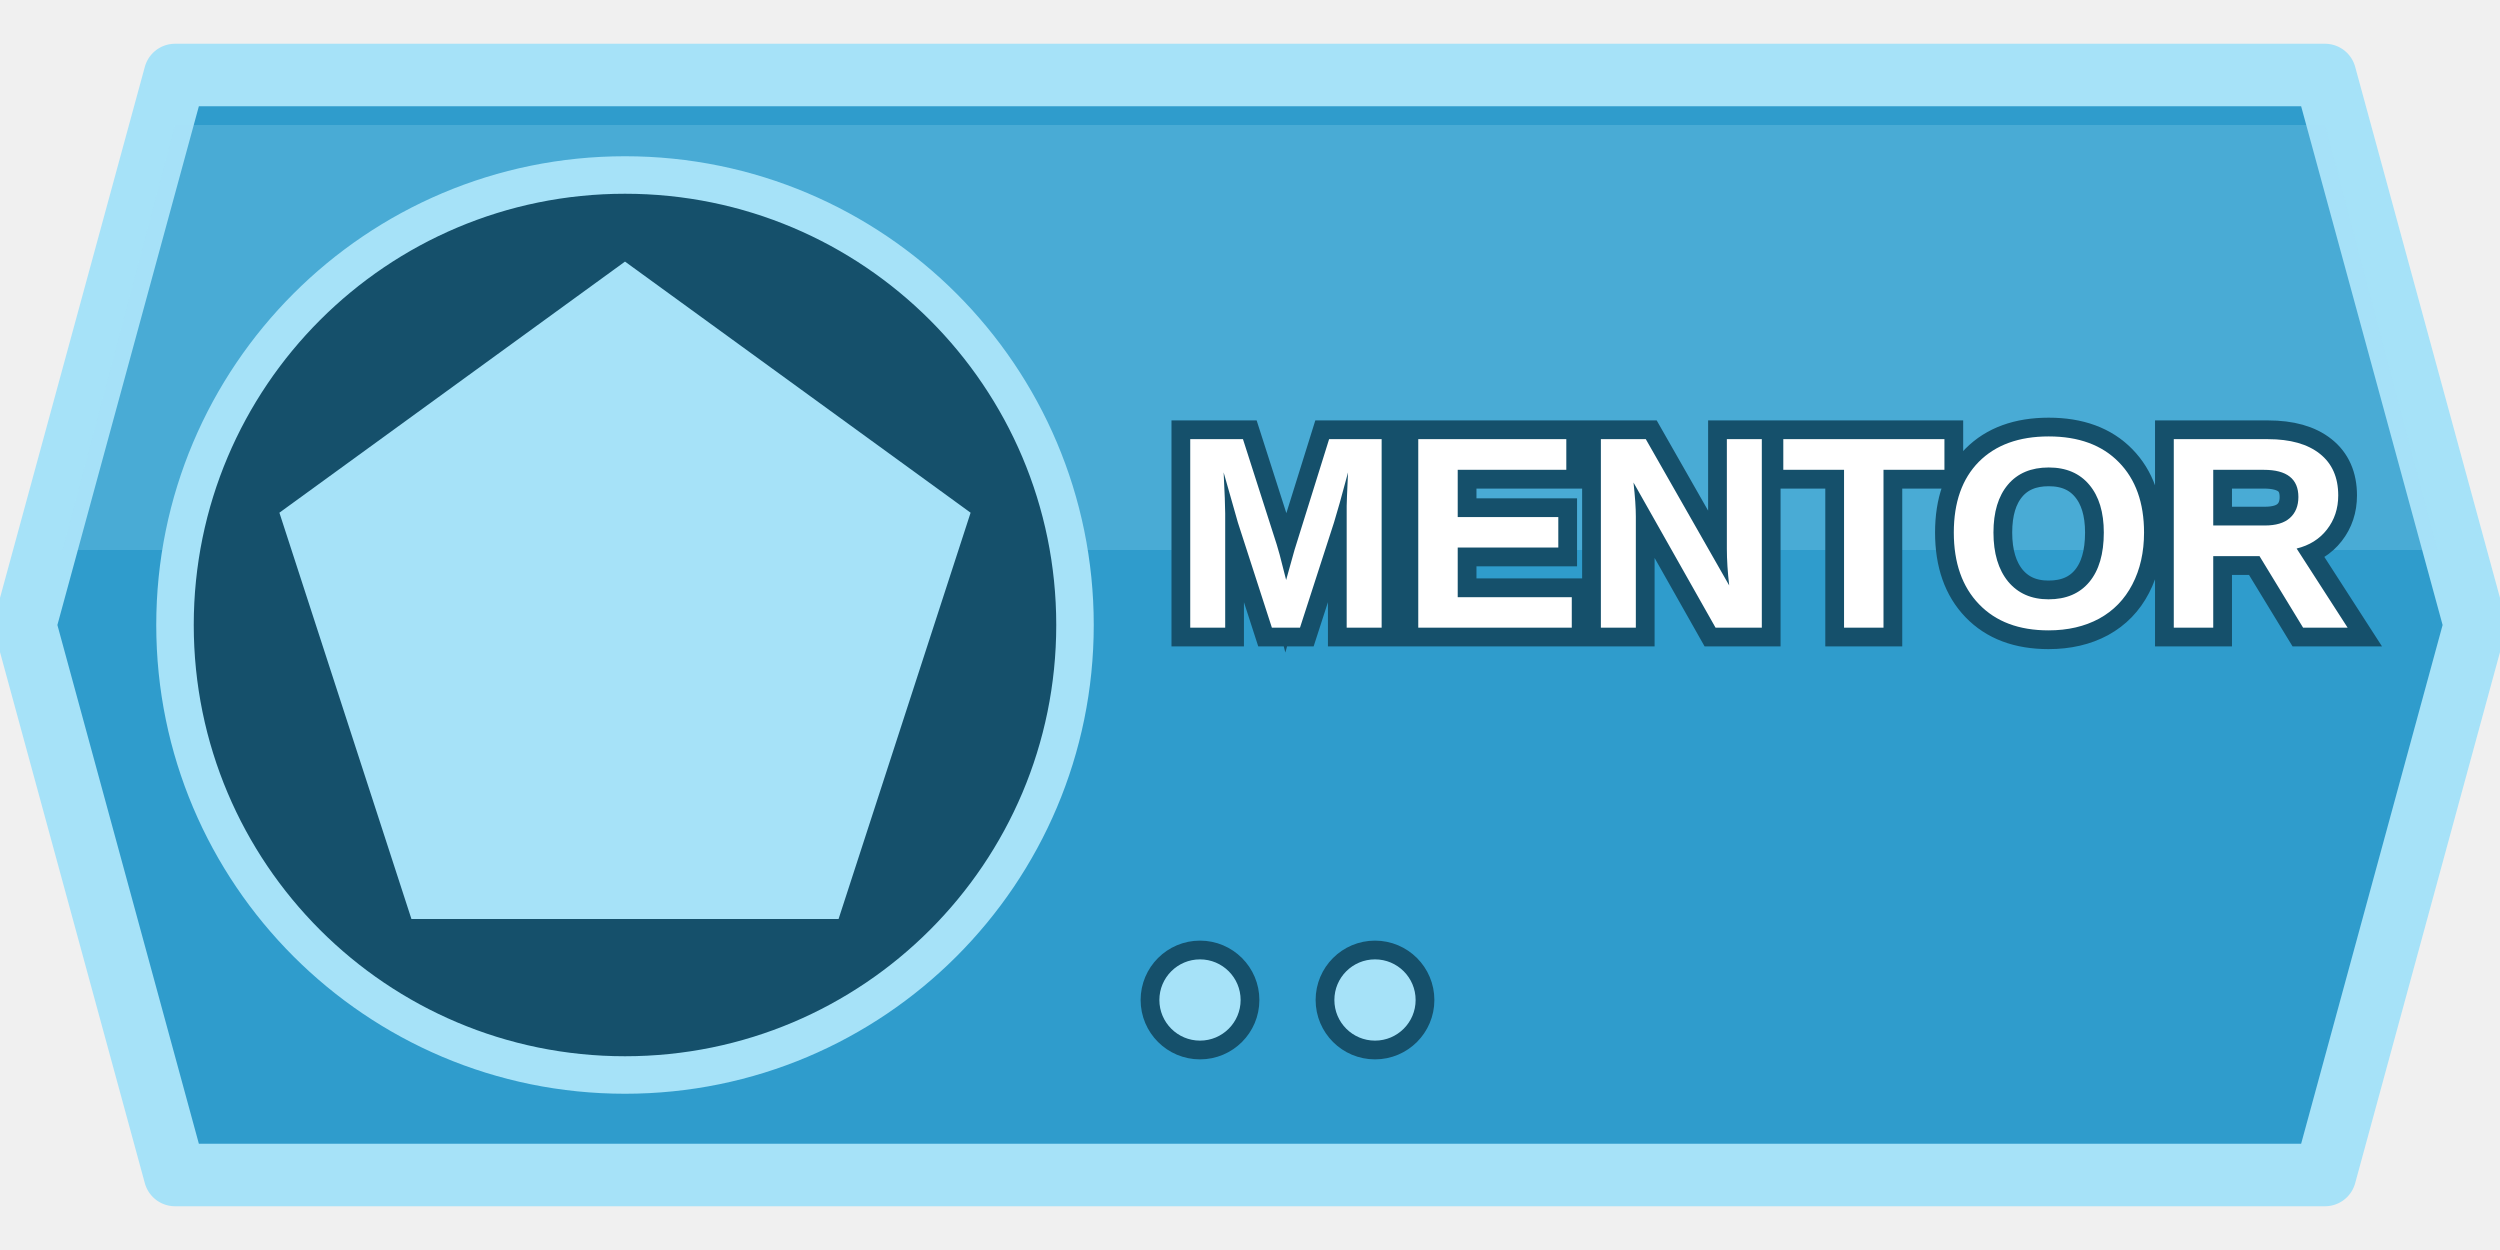
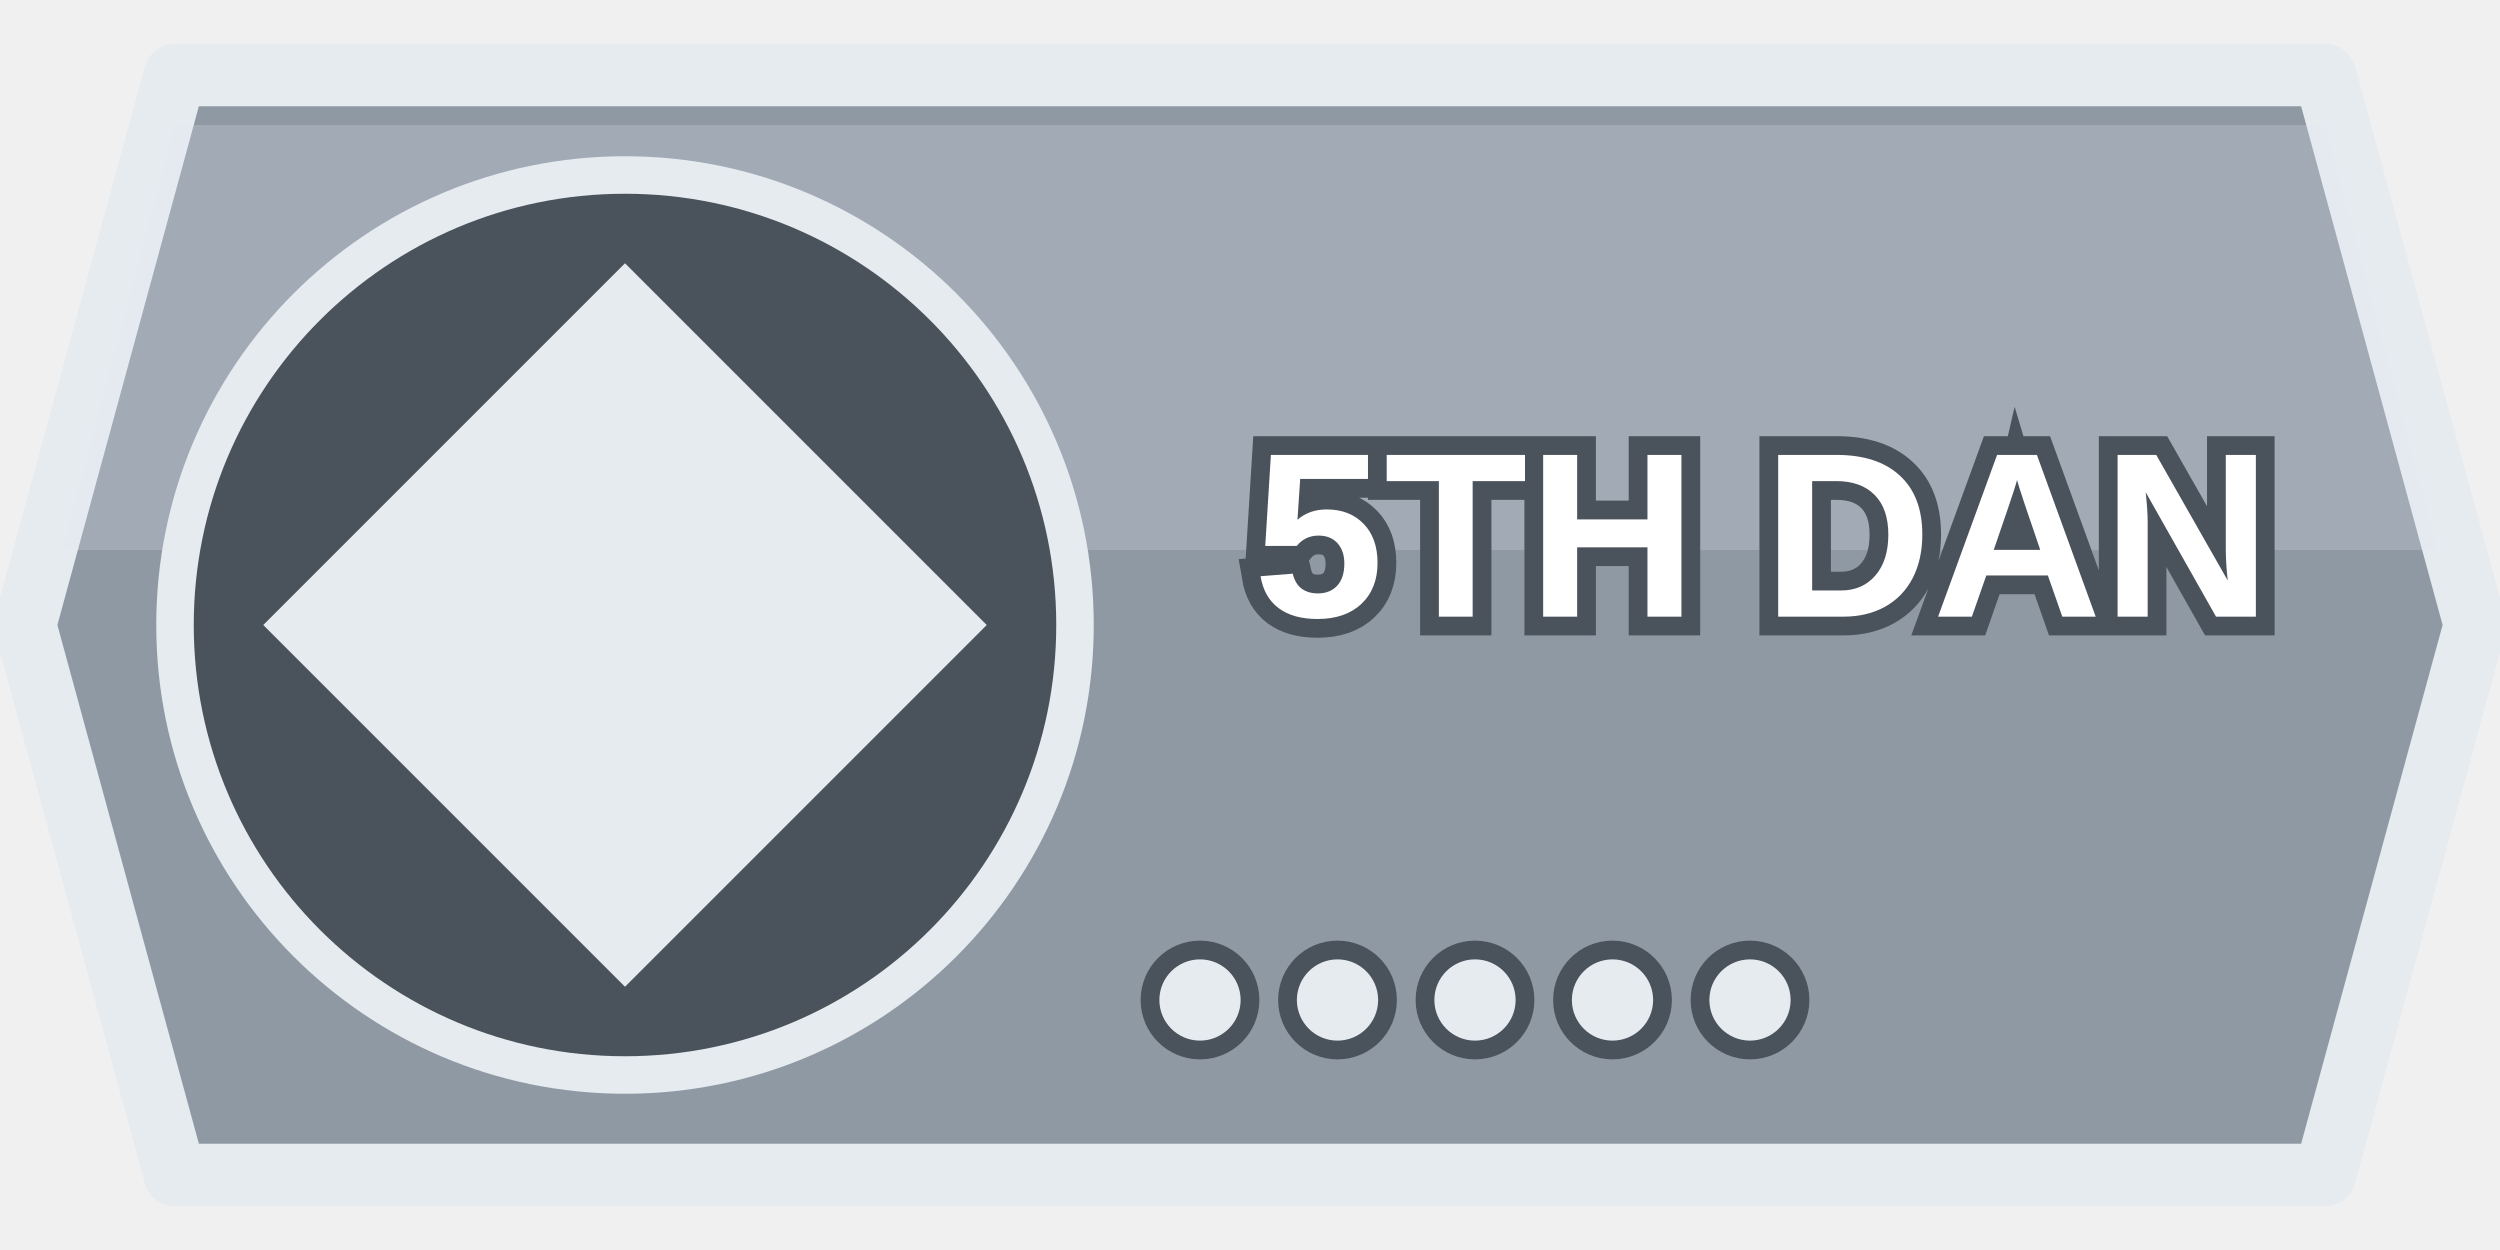
<svg xmlns="http://www.w3.org/2000/svg" viewBox="0 0 200 100" width="200" height="100">
-   <polygon points="14.00,6.00 186.00,6.00 198.00,50.00 186.00,94.00 14.00,94.00 2.00,50.00" fill="#2f9ccc" stroke="#a6e2f8" stroke-width="5" stroke-linejoin="round" />
-   <polygon points="14.00,10.00 186.00,10.00 195.00,44.00 5.00,44.00" fill="#a6e2f8" fill-opacity="0.22" />
-   <circle cx="50" cy="50" r="36" fill="#15506b" stroke="#a6e2f8" stroke-width="3" />
-   <polygon points="50.00,20.00 78.53,40.73 67.63,74.27 32.37,74.27 21.47,40.73" fill="#a6e2f8" stroke="#15506b" stroke-width="1.5" stroke-linejoin="round" />
-   <circle cx="96.0" cy="80.0" r="4" fill="#a6e2f8" stroke="#15506b" stroke-width="1.5" />
-   <circle cx="110.0" cy="80.0" r="4" fill="#a6e2f8" stroke="#15506b" stroke-width="1.5" />
-   <text x="141" y="44" text-anchor="middle" dominant-baseline="middle" font-family="Arial, Helvetica, sans-serif" font-weight="bold" font-size="21.9" fill="#ffffff" stroke="#15506b" stroke-width="3" paint-order="stroke">MENTOR</text>
+   <polygon points="14.00,6.00 186.00,6.00 198.00,50.00 186.00,94.00 14.00,94.00 2.00,50.00" fill="#8f99a4" stroke="#e6ebf0" stroke-width="5" stroke-linejoin="round" />
+   <polygon points="14.00,10.00 186.00,10.00 195.00,44.00 5.00,44.00" fill="#e6ebf0" fill-opacity="0.22" />
+   <circle cx="50" cy="50" r="36" fill="#4a525b" stroke="#e6ebf0" stroke-width="3" />
+   <polygon points="50.00,20.00 80.00,50.00 50.00,80.00 20.00,50.00" fill="#e6ebf0" stroke="#4a525b" stroke-width="1.5" stroke-linejoin="round" />
+   <circle cx="96.0" cy="80.0" r="4" fill="#e6ebf0" stroke="#4a525b" stroke-width="1.5" />
+   <circle cx="107.0" cy="80.0" r="4" fill="#e6ebf0" stroke="#4a525b" stroke-width="1.5" />
+   <circle cx="118.0" cy="80.0" r="4" fill="#e6ebf0" stroke="#4a525b" stroke-width="1.5" />
+   <circle cx="129.0" cy="80.0" r="4" fill="#e6ebf0" stroke="#4a525b" stroke-width="1.5" />
+   <circle cx="140.0" cy="80.0" r="4" fill="#e6ebf0" stroke="#4a525b" stroke-width="1.5" />
+   <text x="141" y="44" text-anchor="middle" dominant-baseline="middle" font-family="Arial, Helvetica, sans-serif" font-weight="bold" font-size="18.8" fill="#ffffff" stroke="#4a525b" stroke-width="3" paint-order="stroke">5TH DAN</text>
</svg>
